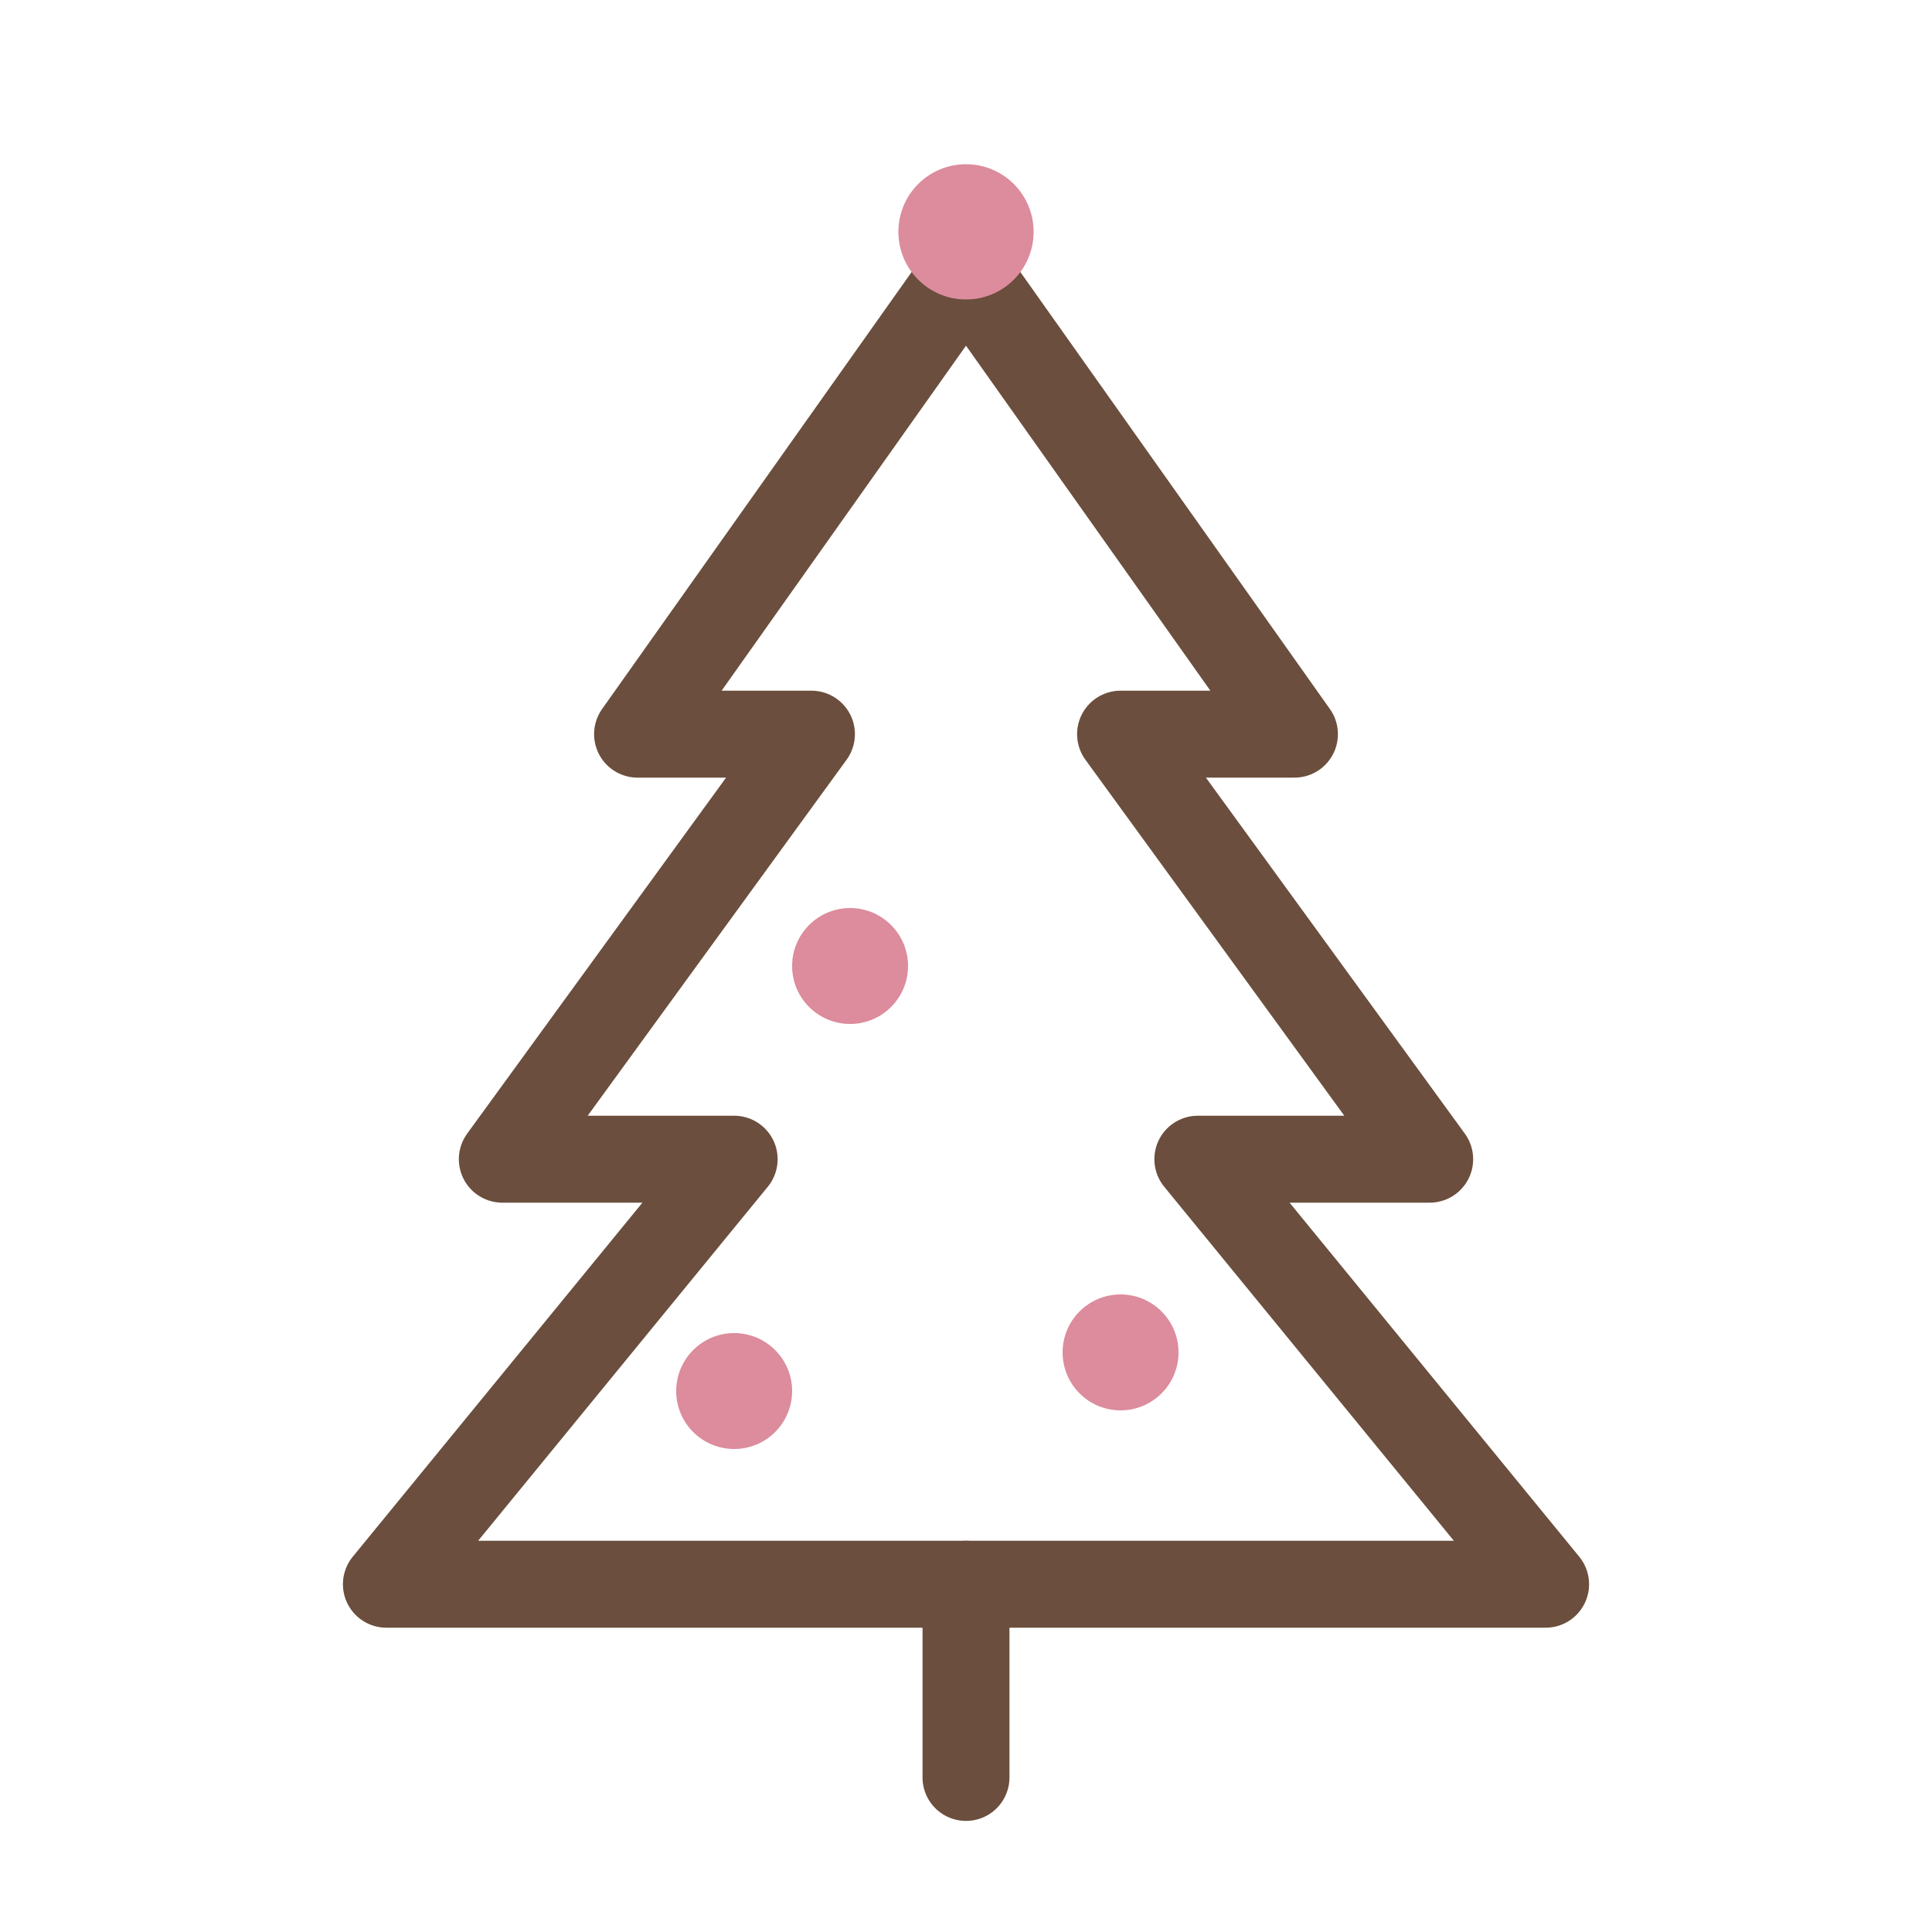
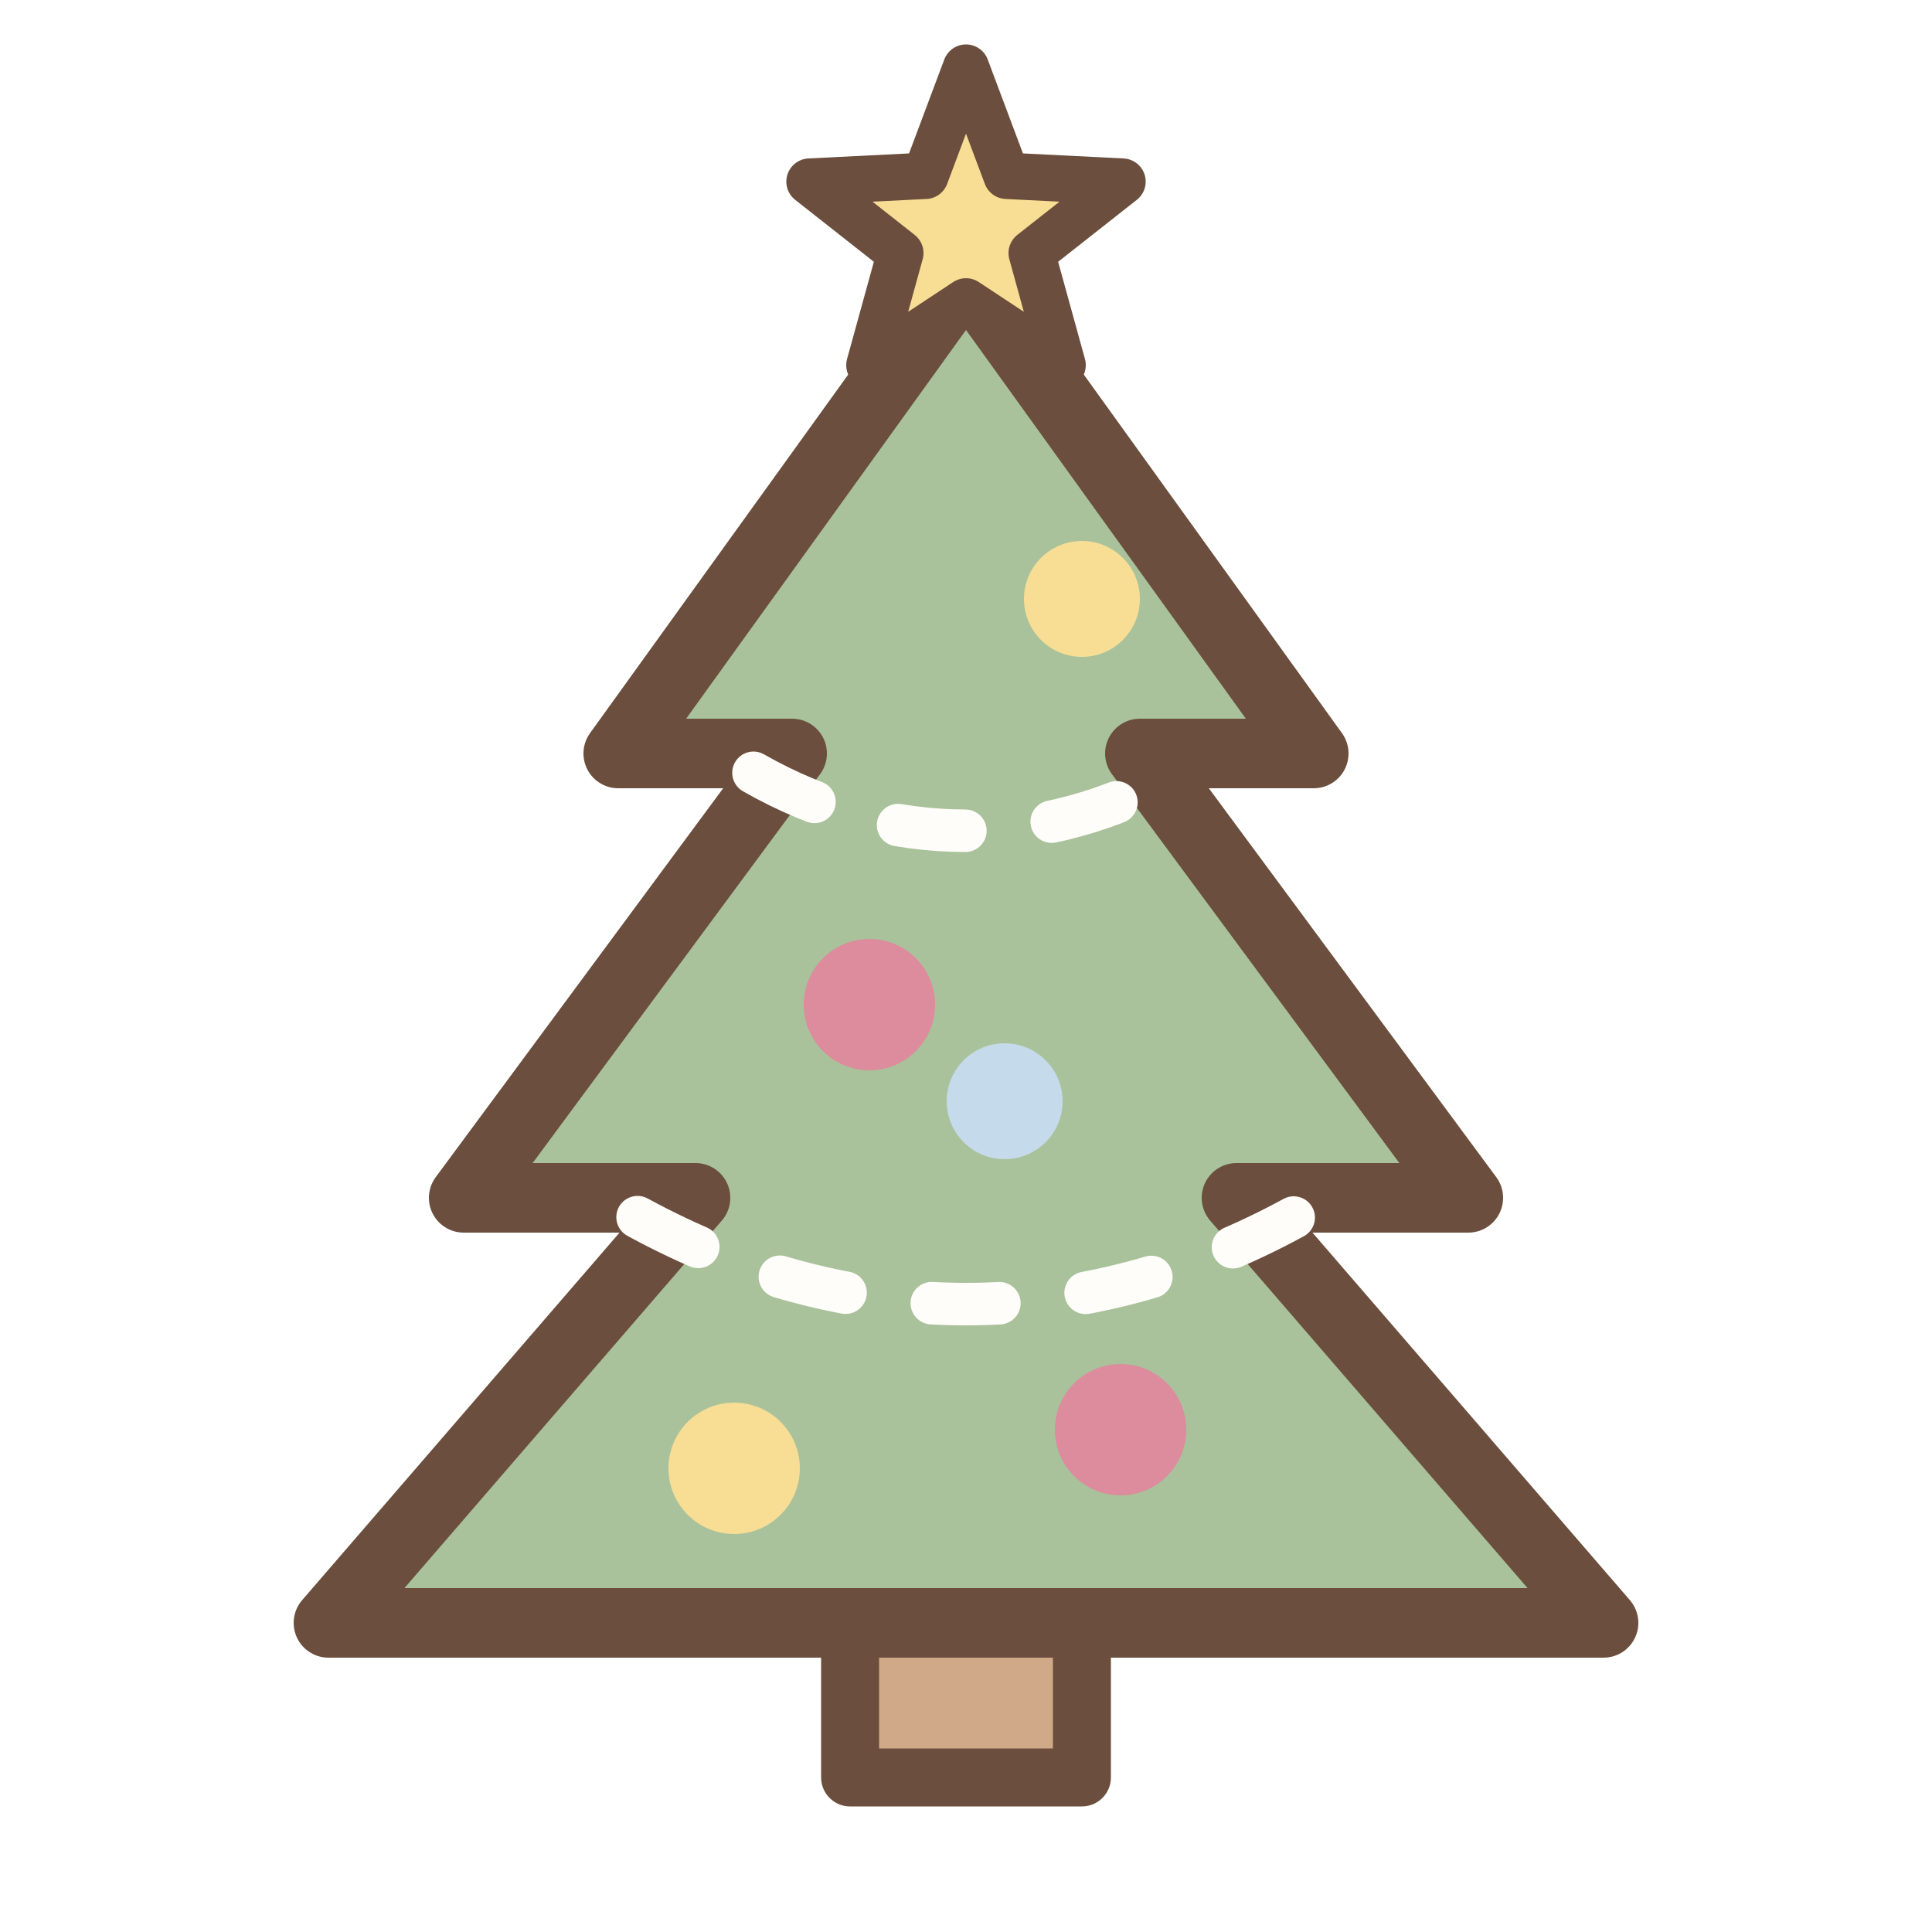
<svg xmlns="http://www.w3.org/2000/svg" viewBox="0 0 100 100" width="100" height="100">
-   <path d="M50 14L33 38H42L26 60H38L20 82H80L62 60H74L58 38H67Z" fill="none" stroke="#6B4E3D" stroke-width="4.5" stroke-linecap="round" stroke-linejoin="round" />
-   <path d="M50 82V92" fill="none" stroke="#6B4E3D" stroke-width="4.5" stroke-linecap="round" stroke-linejoin="round" />
-   <circle cx="50" cy="12" r="3.5" fill="#DC8C9C" />
-   <circle cx="44" cy="50" r="3" fill="#DC8C9C" />
-   <circle cx="58" cy="70" r="3" fill="#DC8C9C" />
-   <circle cx="38" cy="72" r="3" fill="#DC8C9C" />
+   <rect x="44" y="82" width="12" height="10" fill="#CFA988" stroke="#6B4E3D" stroke-width="3" stroke-linecap="round" stroke-linejoin="round" />
+   <path d="M50 14L32 39H41L24 62H36L17 84H83L64 62H76L59 39H68Z" fill="#A9C29B" stroke="#6B4E3D" stroke-width="3.6" stroke-linecap="round" stroke-linejoin="round" />
+   <path d="M39 40C46 44 54 44 61 40M33 63C44 69 56 69 67 63" fill="none" stroke="#FFFDFA" stroke-width="2.2" stroke-linecap="round" stroke-dasharray="3.5 4.5" />
+   <circle cx="45" cy="52" r="3.4" fill="#DC8C9C" />
+   <circle cx="58" cy="74" r="3.4" fill="#DC8C9C" />
+   <circle cx="38" cy="76" r="3.4" fill="#F7DE94" />
+   <circle cx="56" cy="31" r="3" fill="#F7DE94" />
+   <circle cx="52" cy="57" r="3" fill="#C5DAEA" />
+   <path d="M50.0,3.5L52.1,9.1L58.1,9.4L53.4,13.1L55.0,18.9L50.0,15.6L45.0,18.9L46.6,13.1L41.9,9.4L47.9,9.1Z" fill="#F7DE94" stroke="#6B4E3D" stroke-width="2.4" stroke-linecap="round" stroke-linejoin="round" />
</svg>
